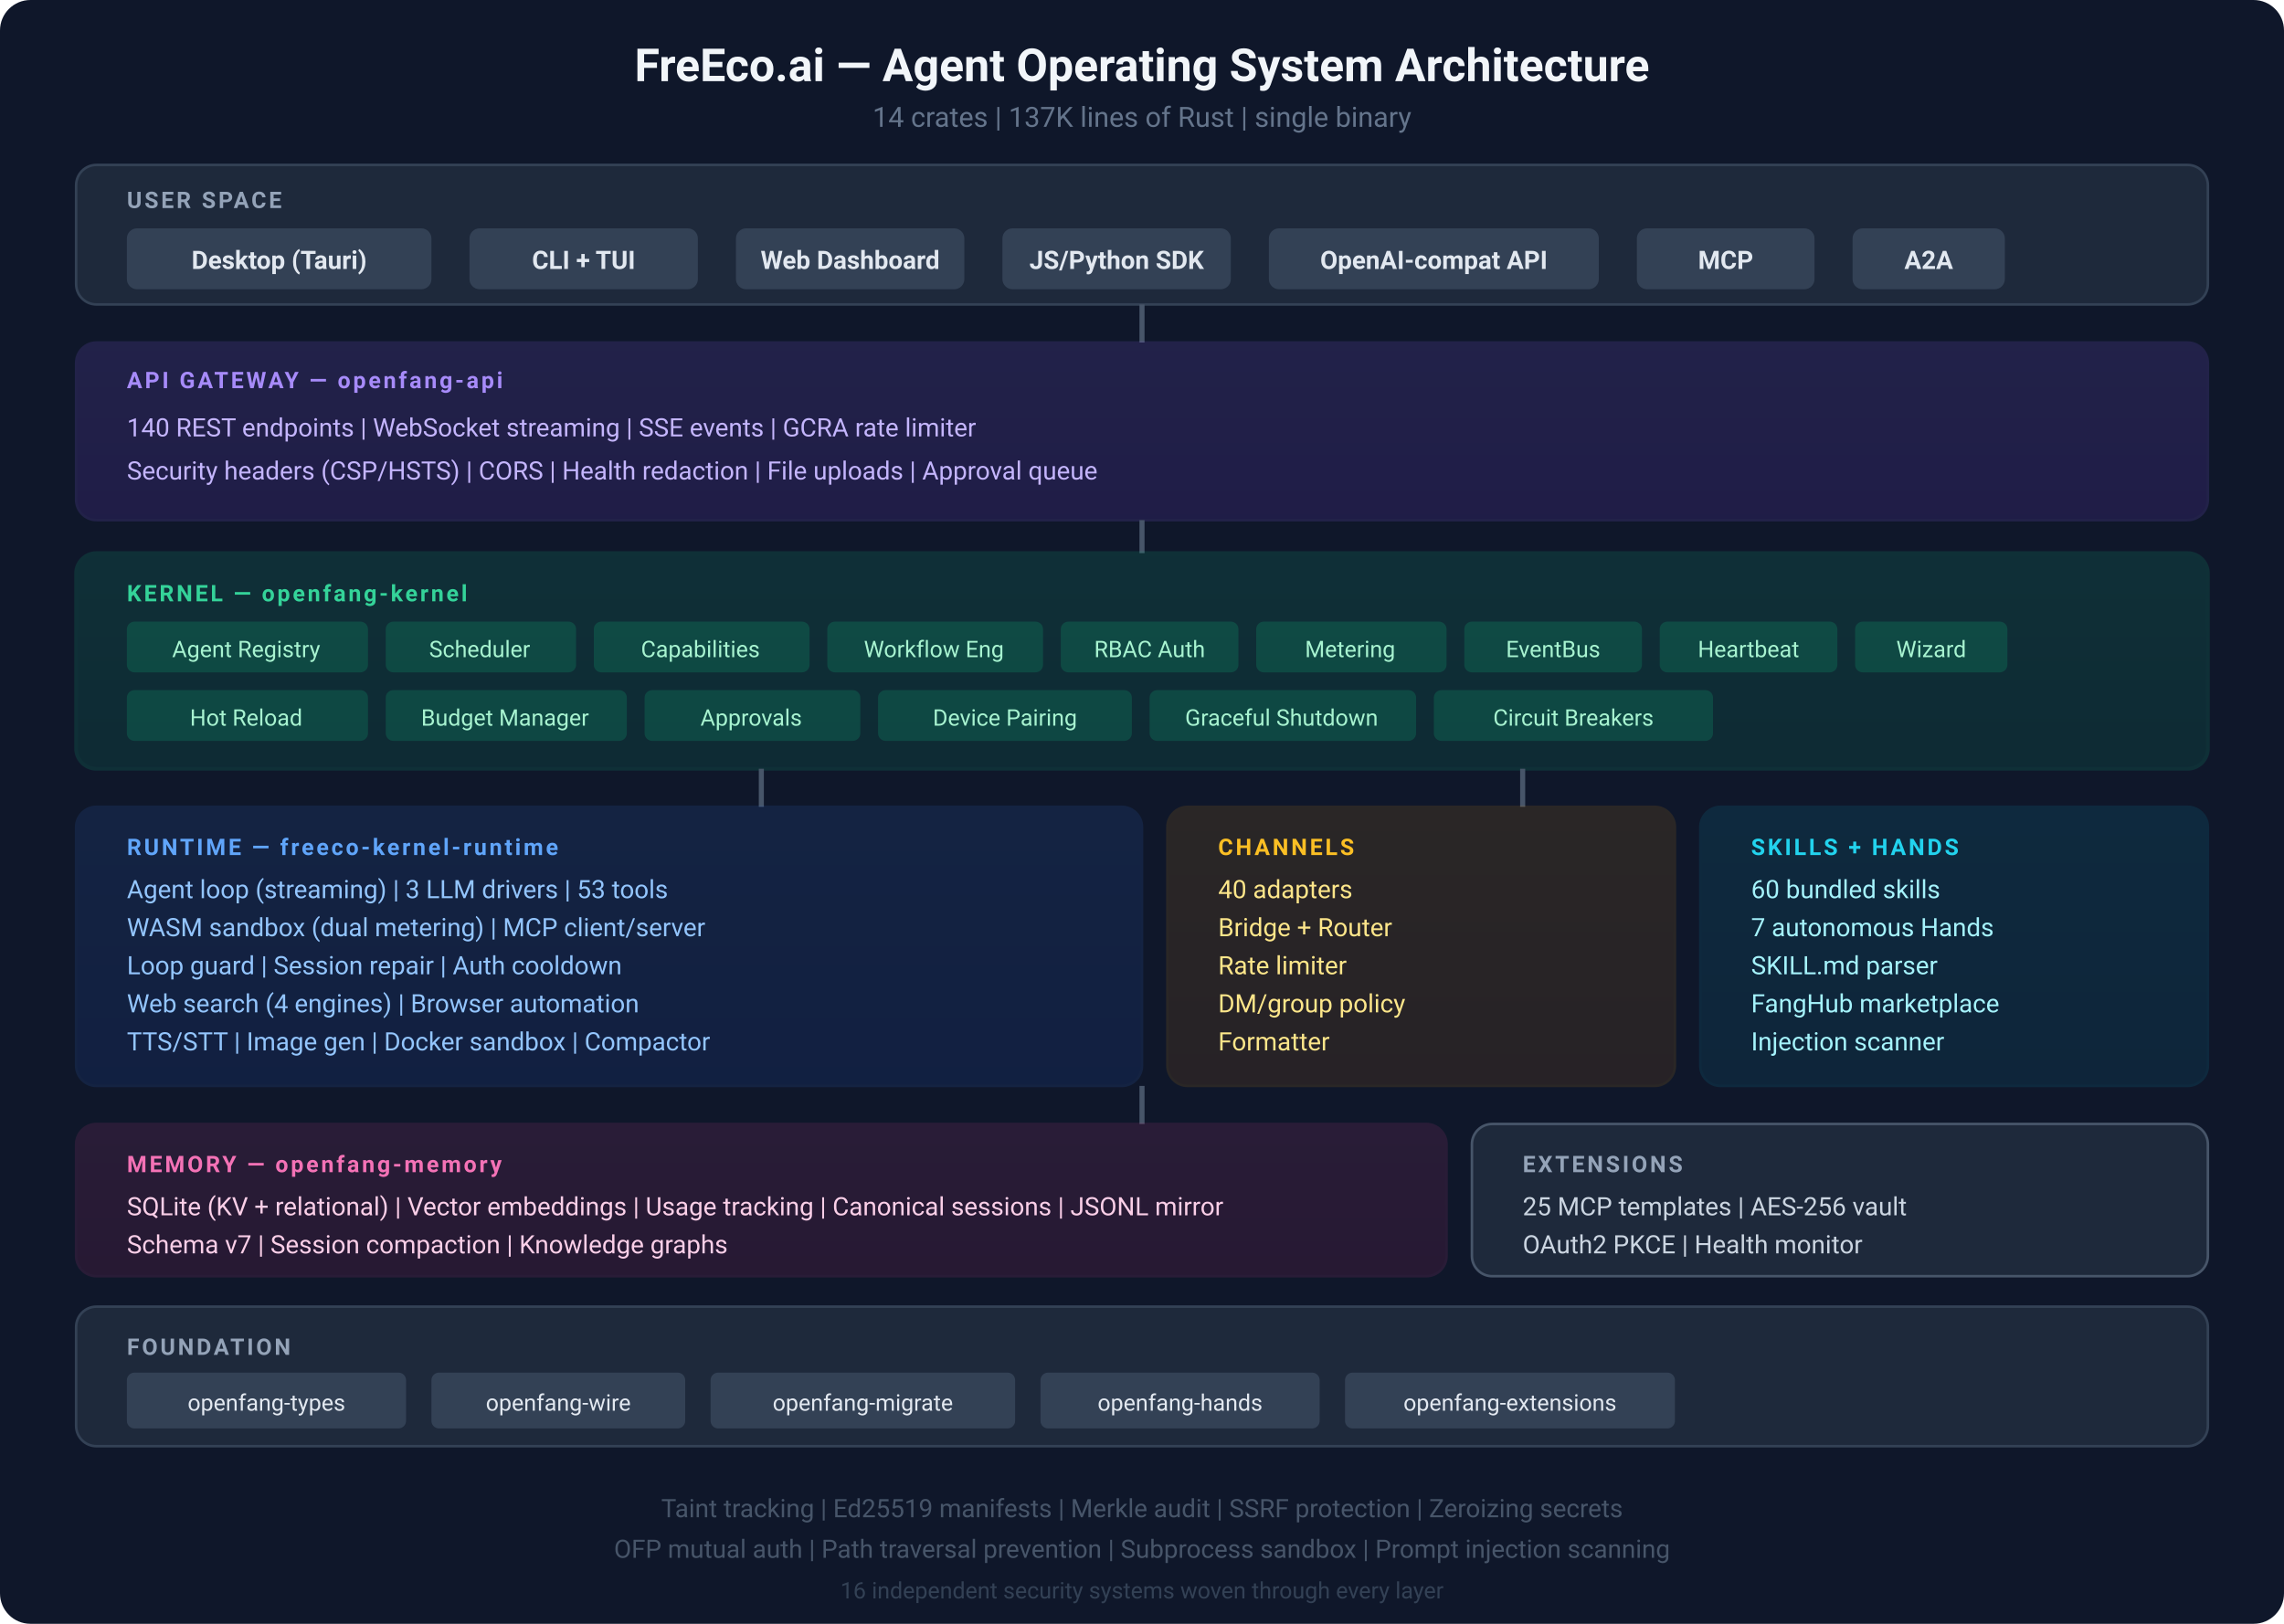
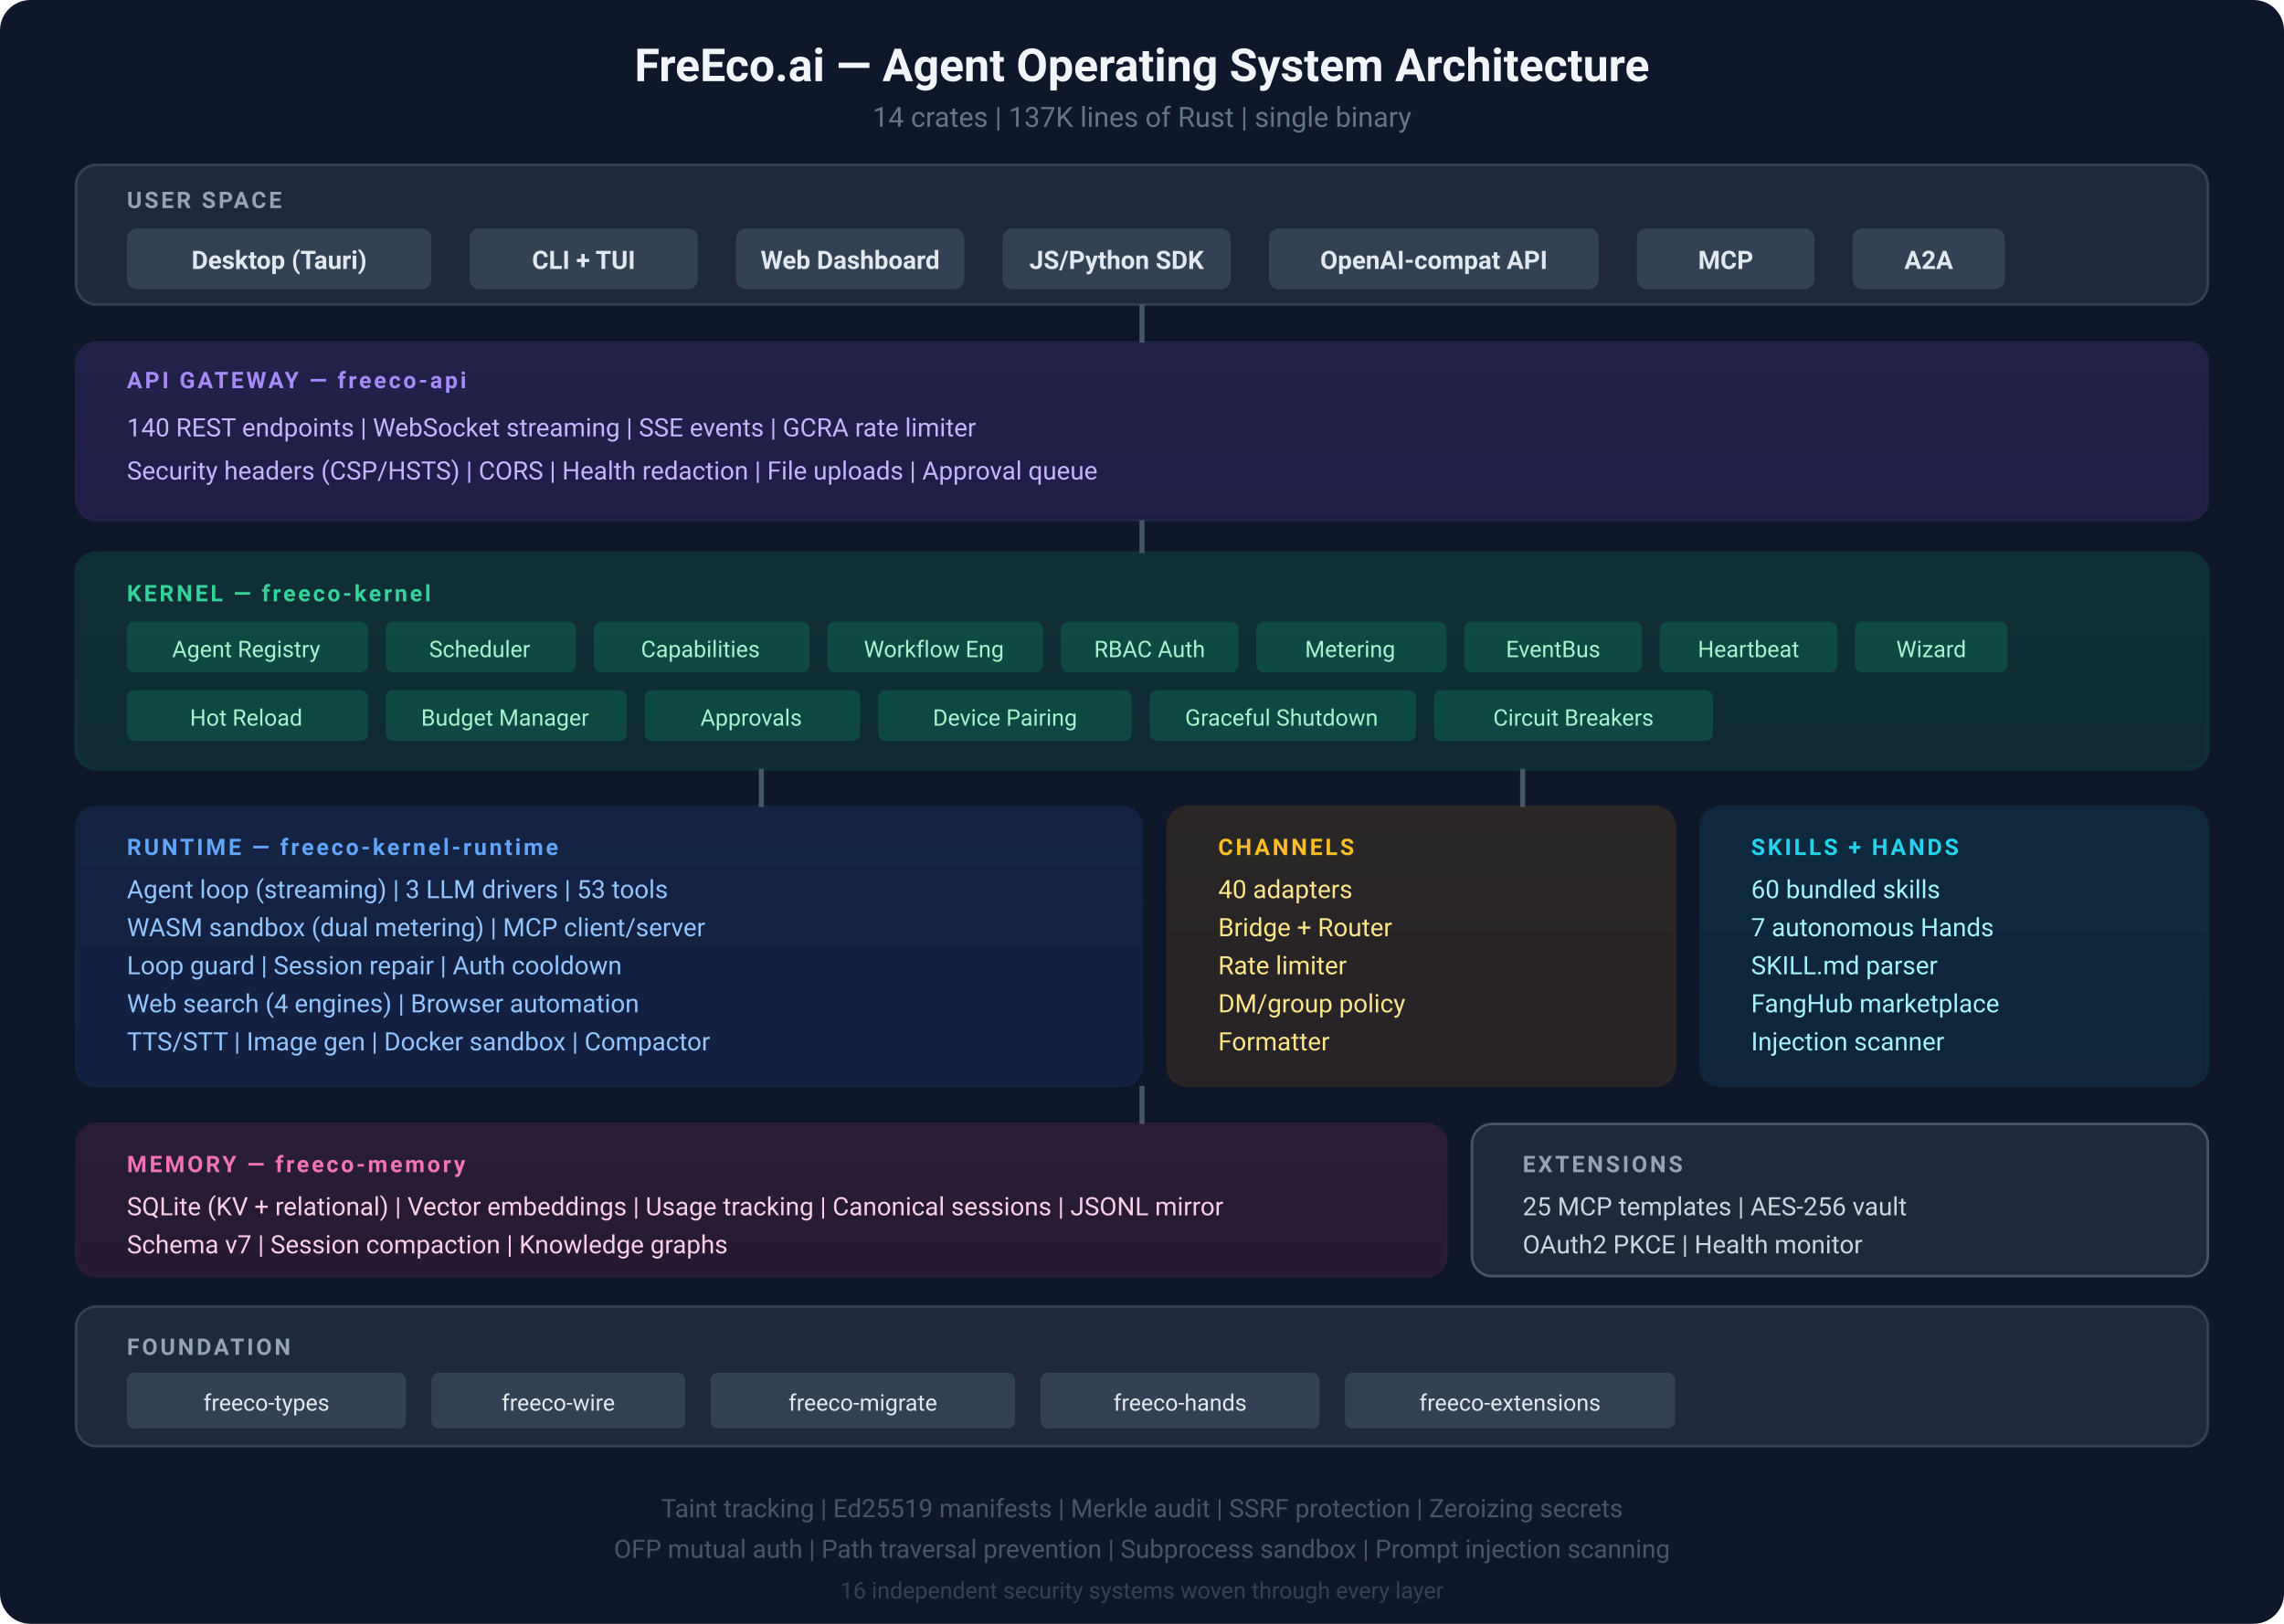
<svg xmlns="http://www.w3.org/2000/svg" viewBox="0 0 900 640" font-family="-apple-system,BlinkMacSystemFont,'Segoe UI',Roboto,Helvetica,Arial,sans-serif">
  <defs>
    <linearGradient id="kern" x1="0" y1="0" x2="0" y2="1">
      <stop offset="0%" stop-color="#10b981" />
      <stop offset="100%" stop-color="#059669" />
    </linearGradient>
    <linearGradient id="rt" x1="0" y1="0" x2="0" y2="1">
      <stop offset="0%" stop-color="#3b82f6" />
      <stop offset="100%" stop-color="#2563eb" />
    </linearGradient>
    <linearGradient id="api" x1="0" y1="0" x2="0" y2="1">
      <stop offset="0%" stop-color="#8b5cf6" />
      <stop offset="100%" stop-color="#7c3aed" />
    </linearGradient>
    <linearGradient id="ch" x1="0" y1="0" x2="0" y2="1">
      <stop offset="0%" stop-color="#f59e0b" />
      <stop offset="100%" stop-color="#d97706" />
    </linearGradient>
    <linearGradient id="mem" x1="0" y1="0" x2="0" y2="1">
      <stop offset="0%" stop-color="#ec4899" />
      <stop offset="100%" stop-color="#db2777" />
    </linearGradient>
    <linearGradient id="ext" x1="0" y1="0" x2="0" y2="1">
      <stop offset="0%" stop-color="#06b6d4" />
      <stop offset="100%" stop-color="#0891b2" />
    </linearGradient>
  </defs>
  <rect width="900" height="640" rx="12" fill="#0f172a" />
  <text x="450" y="32" text-anchor="middle" fill="#f1f5f9" font-size="18" font-weight="700">FreEco.ai — Agent Operating System Architecture</text>
  <text x="450" y="50" text-anchor="middle" fill="#64748b" font-size="11">14 crates | 137K lines of Rust | single binary</text>
  <rect x="30" y="65" width="840" height="55" rx="8" fill="#1e293b" stroke="#334155" stroke-width="1" />
  <text x="50" y="82" fill="#94a3b8" font-size="9" font-weight="600" letter-spacing="1">USER SPACE</text>
  <rect x="50" y="90" width="120" height="24" rx="4" fill="#334155" />
  <text x="110" y="106" text-anchor="middle" fill="#e2e8f0" font-size="10" font-weight="600">Desktop (Tauri)</text>
  <rect x="185" y="90" width="90" height="24" rx="4" fill="#334155" />
  <text x="230" y="106" text-anchor="middle" fill="#e2e8f0" font-size="10" font-weight="600">CLI + TUI</text>
  <rect x="290" y="90" width="90" height="24" rx="4" fill="#334155" />
  <text x="335" y="106" text-anchor="middle" fill="#e2e8f0" font-size="10" font-weight="600">Web Dashboard</text>
  <rect x="395" y="90" width="90" height="24" rx="4" fill="#334155" />
  <text x="440" y="106" text-anchor="middle" fill="#e2e8f0" font-size="10" font-weight="600">JS/Python SDK</text>
  <rect x="500" y="90" width="130" height="24" rx="4" fill="#334155" />
  <text x="565" y="106" text-anchor="middle" fill="#e2e8f0" font-size="10" font-weight="600">OpenAI-compat API</text>
  <rect x="645" y="90" width="70" height="24" rx="4" fill="#334155" />
  <text x="680" y="106" text-anchor="middle" fill="#e2e8f0" font-size="10" font-weight="600">MCP</text>
  <rect x="730" y="90" width="60" height="24" rx="4" fill="#334155" />
  <text x="760" y="106" text-anchor="middle" fill="#e2e8f0" font-size="10" font-weight="600">A2A</text>
  <line x1="450" y1="120" x2="450" y2="135" stroke="#475569" stroke-width="2" marker-end="url(#arrowhead)" />
  <rect x="30" y="135" width="840" height="70" rx="8" fill="url(#api)" opacity="0.15" stroke="#8b5cf6" stroke-width="1" />
-   <text x="50" y="153" fill="#a78bfa" font-size="9" font-weight="600" letter-spacing="1">API GATEWAY — openfang-api</text>
+   <text x="50" y="153" fill="#a78bfa" font-size="9" font-weight="600" letter-spacing="1">API GATEWAY — freeco-api</text>
  <text x="50" y="172" fill="#c4b5fd" font-size="10">140 REST endpoints | WebSocket streaming | SSE events | GCRA rate limiter</text>
  <text x="50" y="189" fill="#c4b5fd" font-size="10">Security headers (CSP/HSTS) | CORS | Health redaction | File uploads | Approval queue</text>
  <line x1="450" y1="205" x2="450" y2="218" stroke="#475569" stroke-width="2" />
  <rect x="30" y="218" width="840" height="85" rx="8" fill="url(#kern)" opacity="0.15" stroke="#10b981" stroke-width="1.5" />
-   <text x="50" y="237" fill="#34d399" font-size="9" font-weight="600" letter-spacing="1">KERNEL — openfang-kernel</text>
+   <text x="50" y="237" fill="#34d399" font-size="9" font-weight="600" letter-spacing="1">KERNEL — freeco-kernel</text>
  <rect x="50" y="245" width="95" height="20" rx="3" fill="#10b98133" />
  <text x="97" y="259" text-anchor="middle" fill="#a7f3d0" font-size="9">Agent Registry</text>
  <rect x="152" y="245" width="75" height="20" rx="3" fill="#10b98133" />
  <text x="189" y="259" text-anchor="middle" fill="#a7f3d0" font-size="9">Scheduler</text>
  <rect x="234" y="245" width="85" height="20" rx="3" fill="#10b98133" />
  <text x="276" y="259" text-anchor="middle" fill="#a7f3d0" font-size="9">Capabilities</text>
  <rect x="326" y="245" width="85" height="20" rx="3" fill="#10b98133" />
  <text x="368" y="259" text-anchor="middle" fill="#a7f3d0" font-size="9">Workflow Eng</text>
  <rect x="418" y="245" width="70" height="20" rx="3" fill="#10b98133" />
  <text x="453" y="259" text-anchor="middle" fill="#a7f3d0" font-size="9">RBAC Auth</text>
  <rect x="495" y="245" width="75" height="20" rx="3" fill="#10b98133" />
  <text x="532" y="259" text-anchor="middle" fill="#a7f3d0" font-size="9">Metering</text>
  <rect x="577" y="245" width="70" height="20" rx="3" fill="#10b98133" />
  <text x="612" y="259" text-anchor="middle" fill="#a7f3d0" font-size="9">EventBus</text>
  <rect x="654" y="245" width="70" height="20" rx="3" fill="#10b98133" />
  <text x="689" y="259" text-anchor="middle" fill="#a7f3d0" font-size="9">Heartbeat</text>
  <rect x="731" y="245" width="60" height="20" rx="3" fill="#10b98133" />
  <text x="761" y="259" text-anchor="middle" fill="#a7f3d0" font-size="9">Wizard</text>
  <rect x="50" y="272" width="95" height="20" rx="3" fill="#10b98133" />
  <text x="97" y="286" text-anchor="middle" fill="#a7f3d0" font-size="9">Hot Reload</text>
  <rect x="152" y="272" width="95" height="20" rx="3" fill="#10b98133" />
  <text x="199" y="286" text-anchor="middle" fill="#a7f3d0" font-size="9">Budget Manager</text>
  <rect x="254" y="272" width="85" height="20" rx="3" fill="#10b98133" />
  <text x="296" y="286" text-anchor="middle" fill="#a7f3d0" font-size="9">Approvals</text>
  <rect x="346" y="272" width="100" height="20" rx="3" fill="#10b98133" />
  <text x="396" y="286" text-anchor="middle" fill="#a7f3d0" font-size="9">Device Pairing</text>
  <rect x="453" y="272" width="105" height="20" rx="3" fill="#10b98133" />
  <text x="505" y="286" text-anchor="middle" fill="#a7f3d0" font-size="9">Graceful Shutdown</text>
  <rect x="565" y="272" width="110" height="20" rx="3" fill="#10b98133" />
  <text x="620" y="286" text-anchor="middle" fill="#a7f3d0" font-size="9">Circuit Breakers</text>
  <line x1="300" y1="303" x2="300" y2="318" stroke="#475569" stroke-width="2" />
  <line x1="600" y1="303" x2="600" y2="318" stroke="#475569" stroke-width="2" />
  <rect x="30" y="318" width="420" height="110" rx="8" fill="url(#rt)" opacity="0.12" stroke="#3b82f6" stroke-width="1" />
  <text x="50" y="337" fill="#60a5fa" font-size="9" font-weight="600" letter-spacing="1">RUNTIME — freeco-kernel-runtime</text>
  <text x="50" y="354" fill="#93c5fd" font-size="10">Agent loop (streaming) | 3 LLM drivers | 53 tools</text>
  <text x="50" y="369" fill="#93c5fd" font-size="10">WASM sandbox (dual metering) | MCP client/server</text>
  <text x="50" y="384" fill="#93c5fd" font-size="10">Loop guard | Session repair | Auth cooldown</text>
  <text x="50" y="399" fill="#93c5fd" font-size="10">Web search (4 engines) | Browser automation</text>
  <text x="50" y="414" fill="#93c5fd" font-size="10">TTS/STT | Image gen | Docker sandbox | Compactor</text>
  <rect x="460" y="318" width="200" height="110" rx="8" fill="url(#ch)" opacity="0.12" stroke="#f59e0b" stroke-width="1" />
  <text x="480" y="337" fill="#fbbf24" font-size="9" font-weight="600" letter-spacing="1">CHANNELS</text>
  <text x="480" y="354" fill="#fde68a" font-size="10">40 adapters</text>
  <text x="480" y="369" fill="#fde68a" font-size="10">Bridge + Router</text>
  <text x="480" y="384" fill="#fde68a" font-size="10">Rate limiter</text>
  <text x="480" y="399" fill="#fde68a" font-size="10">DM/group policy</text>
  <text x="480" y="414" fill="#fde68a" font-size="10">Formatter</text>
  <rect x="670" y="318" width="200" height="110" rx="8" fill="url(#ext)" opacity="0.12" stroke="#06b6d4" stroke-width="1" />
  <text x="690" y="337" fill="#22d3ee" font-size="9" font-weight="600" letter-spacing="1">SKILLS + HANDS</text>
  <text x="690" y="354" fill="#a5f3fc" font-size="10">60 bundled skills</text>
  <text x="690" y="369" fill="#a5f3fc" font-size="10">7 autonomous Hands</text>
  <text x="690" y="384" fill="#a5f3fc" font-size="10">SKILL.md parser</text>
  <text x="690" y="399" fill="#a5f3fc" font-size="10">FangHub marketplace</text>
  <text x="690" y="414" fill="#a5f3fc" font-size="10">Injection scanner</text>
  <line x1="450" y1="428" x2="450" y2="443" stroke="#475569" stroke-width="2" />
  <rect x="30" y="443" width="540" height="60" rx="8" fill="url(#mem)" opacity="0.12" stroke="#ec4899" stroke-width="1" />
-   <text x="50" y="462" fill="#f472b6" font-size="9" font-weight="600" letter-spacing="1">MEMORY — openfang-memory</text>
+   <text x="50" y="462" fill="#f472b6" font-size="9" font-weight="600" letter-spacing="1">MEMORY — freeco-memory</text>
  <text x="50" y="479" fill="#fbcfe8" font-size="10">SQLite (KV + relational) | Vector embeddings | Usage tracking | Canonical sessions | JSONL mirror</text>
  <text x="50" y="494" fill="#fbcfe8" font-size="10">Schema v7 | Session compaction | Knowledge graphs</text>
  <rect x="580" y="443" width="290" height="60" rx="8" fill="#1e293b" stroke="#475569" stroke-width="1" />
  <text x="600" y="462" fill="#94a3b8" font-size="9" font-weight="600" letter-spacing="1">EXTENSIONS</text>
  <text x="600" y="479" fill="#cbd5e1" font-size="10">25 MCP templates | AES-256 vault</text>
  <text x="600" y="494" fill="#cbd5e1" font-size="10">OAuth2 PKCE | Health monitor</text>
  <rect x="30" y="515" width="840" height="55" rx="8" fill="#1e293b" stroke="#334155" stroke-width="1" />
  <text x="50" y="534" fill="#94a3b8" font-size="9" font-weight="600" letter-spacing="1">FOUNDATION</text>
  <rect x="50" y="541" width="110" height="22" rx="3" fill="#334155" />
-   <text x="105" y="556" text-anchor="middle" fill="#e2e8f0" font-size="9">openfang-types</text>
+   <text x="105" y="556" text-anchor="middle" fill="#e2e8f0" font-size="9">freeco-types</text>
  <rect x="170" y="541" width="100" height="22" rx="3" fill="#334155" />
-   <text x="220" y="556" text-anchor="middle" fill="#e2e8f0" font-size="9">openfang-wire</text>
+   <text x="220" y="556" text-anchor="middle" fill="#e2e8f0" font-size="9">freeco-wire</text>
  <rect x="280" y="541" width="120" height="22" rx="3" fill="#334155" />
-   <text x="340" y="556" text-anchor="middle" fill="#e2e8f0" font-size="9">openfang-migrate</text>
+   <text x="340" y="556" text-anchor="middle" fill="#e2e8f0" font-size="9">freeco-migrate</text>
  <rect x="410" y="541" width="110" height="22" rx="3" fill="#334155" />
-   <text x="465" y="556" text-anchor="middle" fill="#e2e8f0" font-size="9">openfang-hands</text>
+   <text x="465" y="556" text-anchor="middle" fill="#e2e8f0" font-size="9">freeco-hands</text>
  <rect x="530" y="541" width="130" height="22" rx="3" fill="#334155" />
-   <text x="595" y="556" text-anchor="middle" fill="#e2e8f0" font-size="9">openfang-extensions</text>
+   <text x="595" y="556" text-anchor="middle" fill="#e2e8f0" font-size="9">freeco-extensions</text>
  <text x="450" y="598" text-anchor="middle" fill="#475569" font-size="10">Taint tracking | Ed25519 manifests | Merkle audit | SSRF protection | Zeroizing secrets</text>
  <text x="450" y="614" text-anchor="middle" fill="#475569" font-size="10">OFP mutual auth | Path traversal prevention | Subprocess sandbox | Prompt injection scanning</text>
  <text x="450" y="630" text-anchor="middle" fill="#334155" font-size="9">16 independent security systems woven through every layer</text>
</svg>
